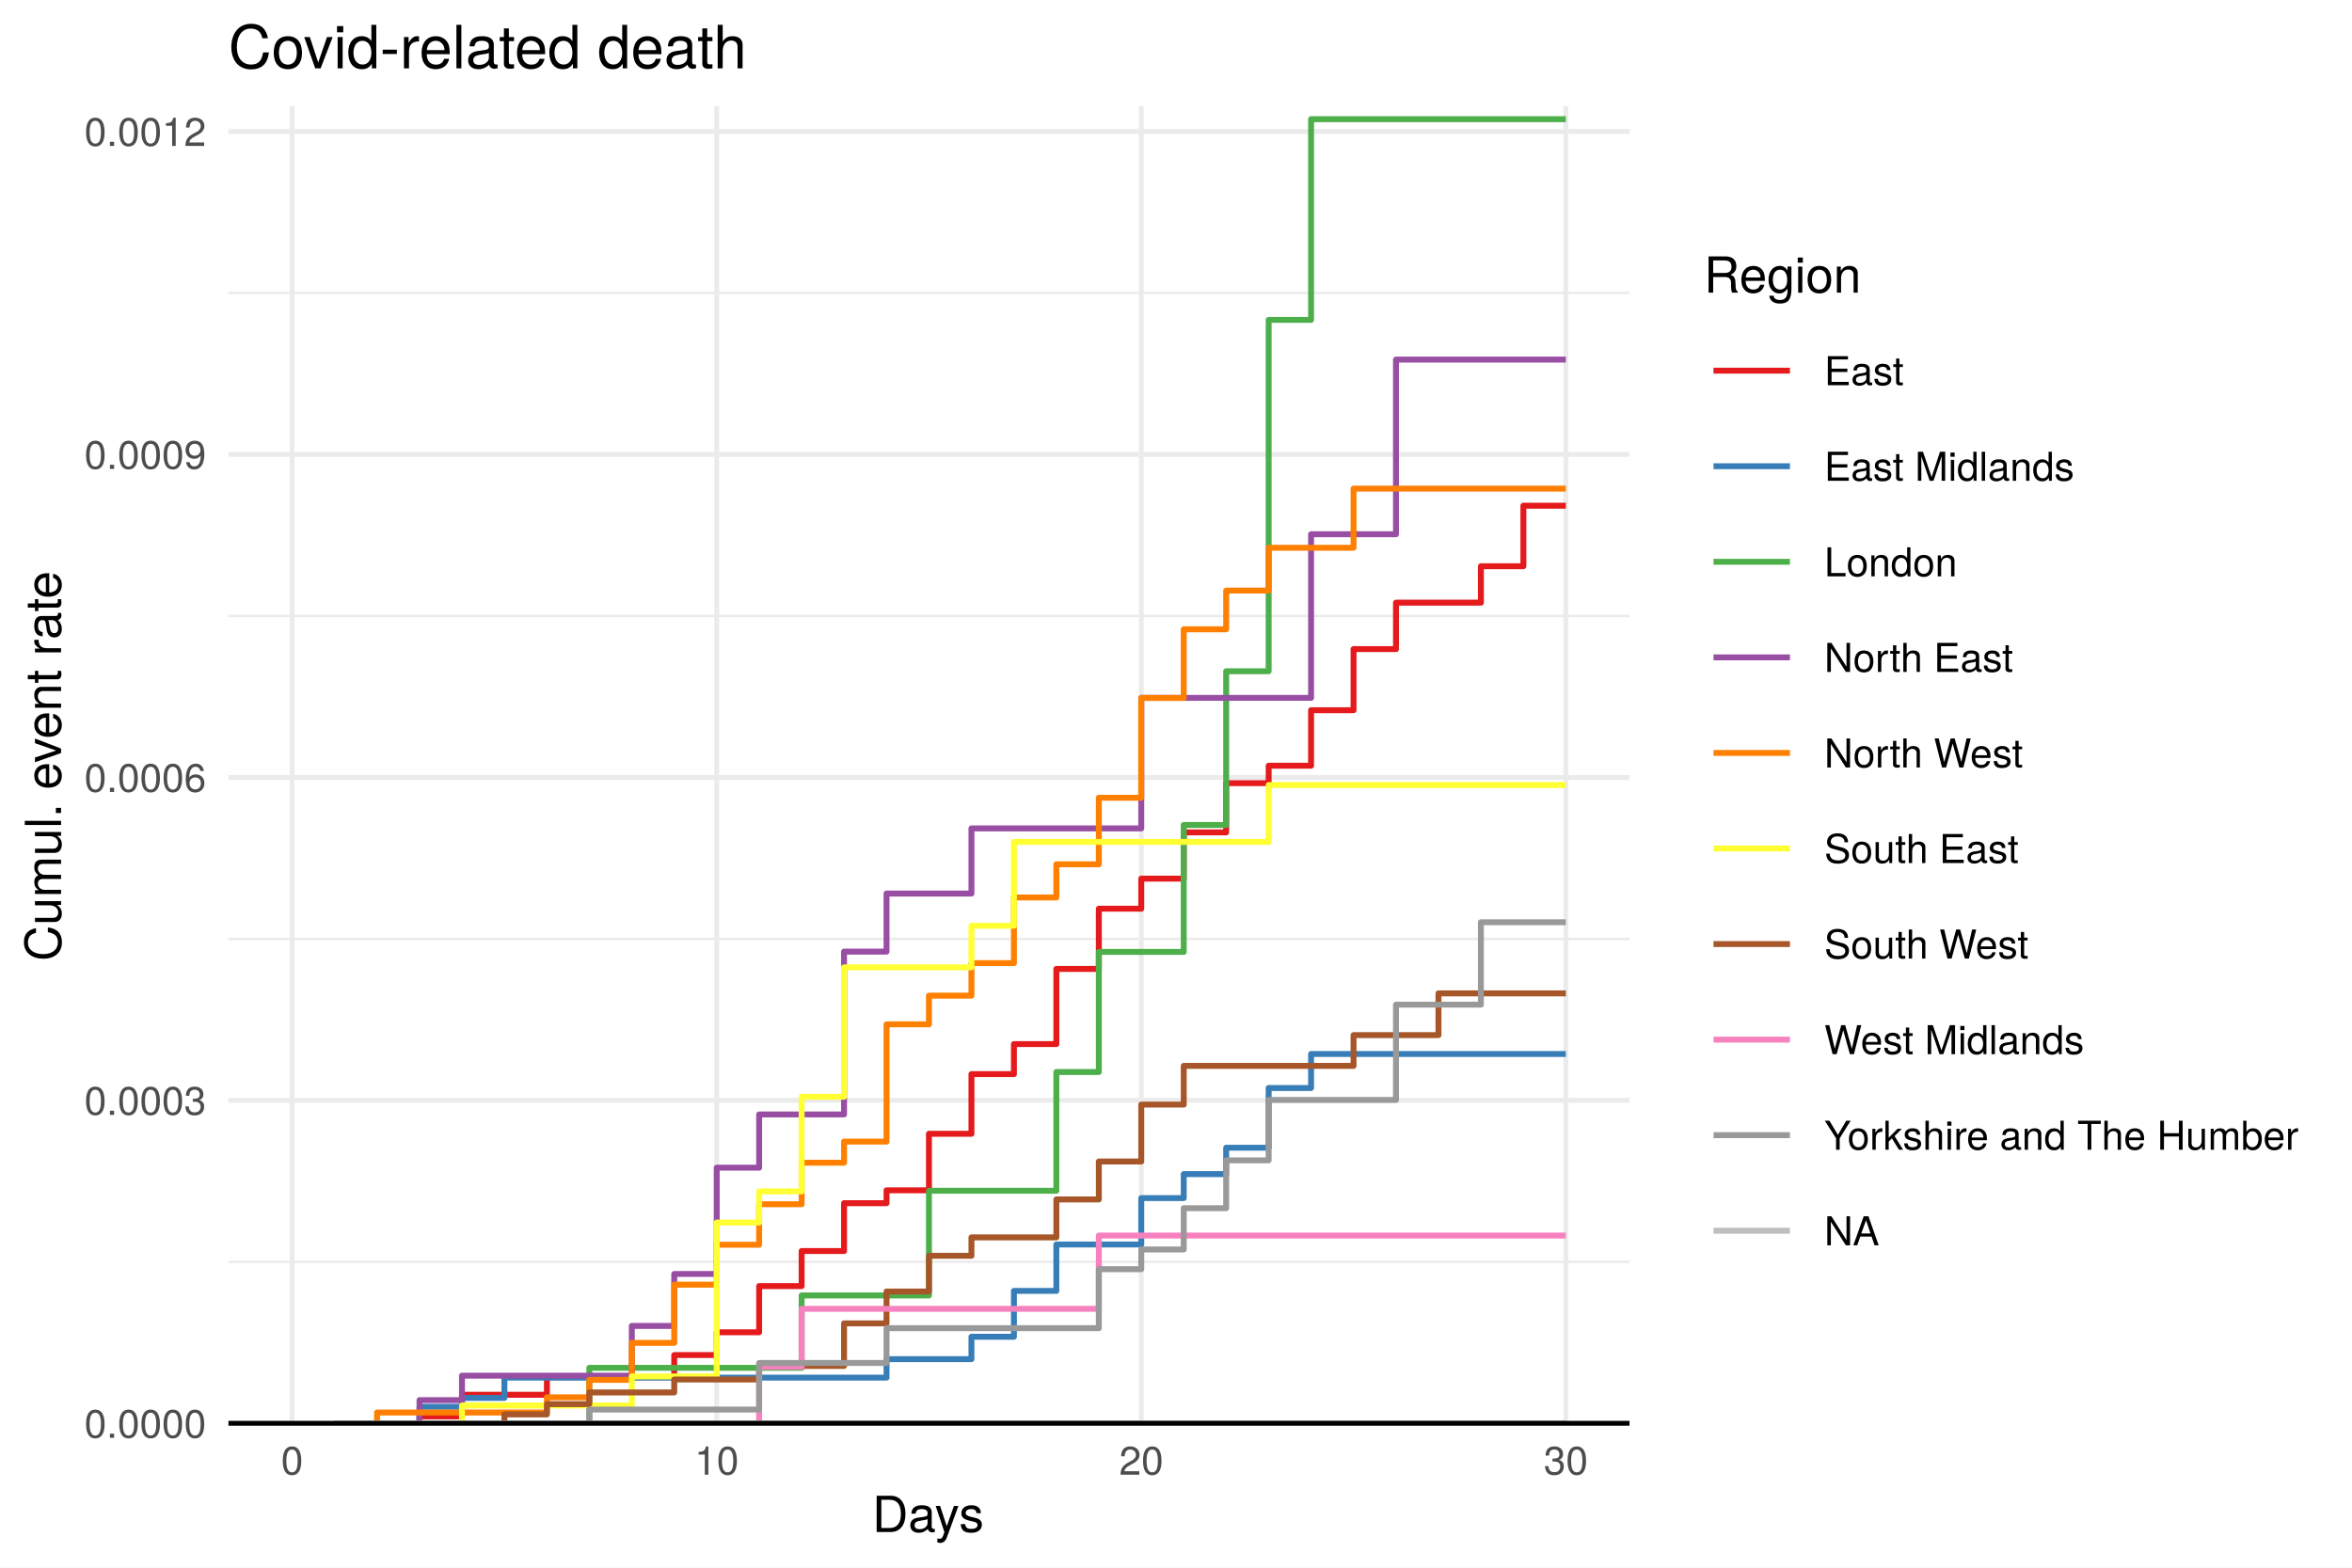
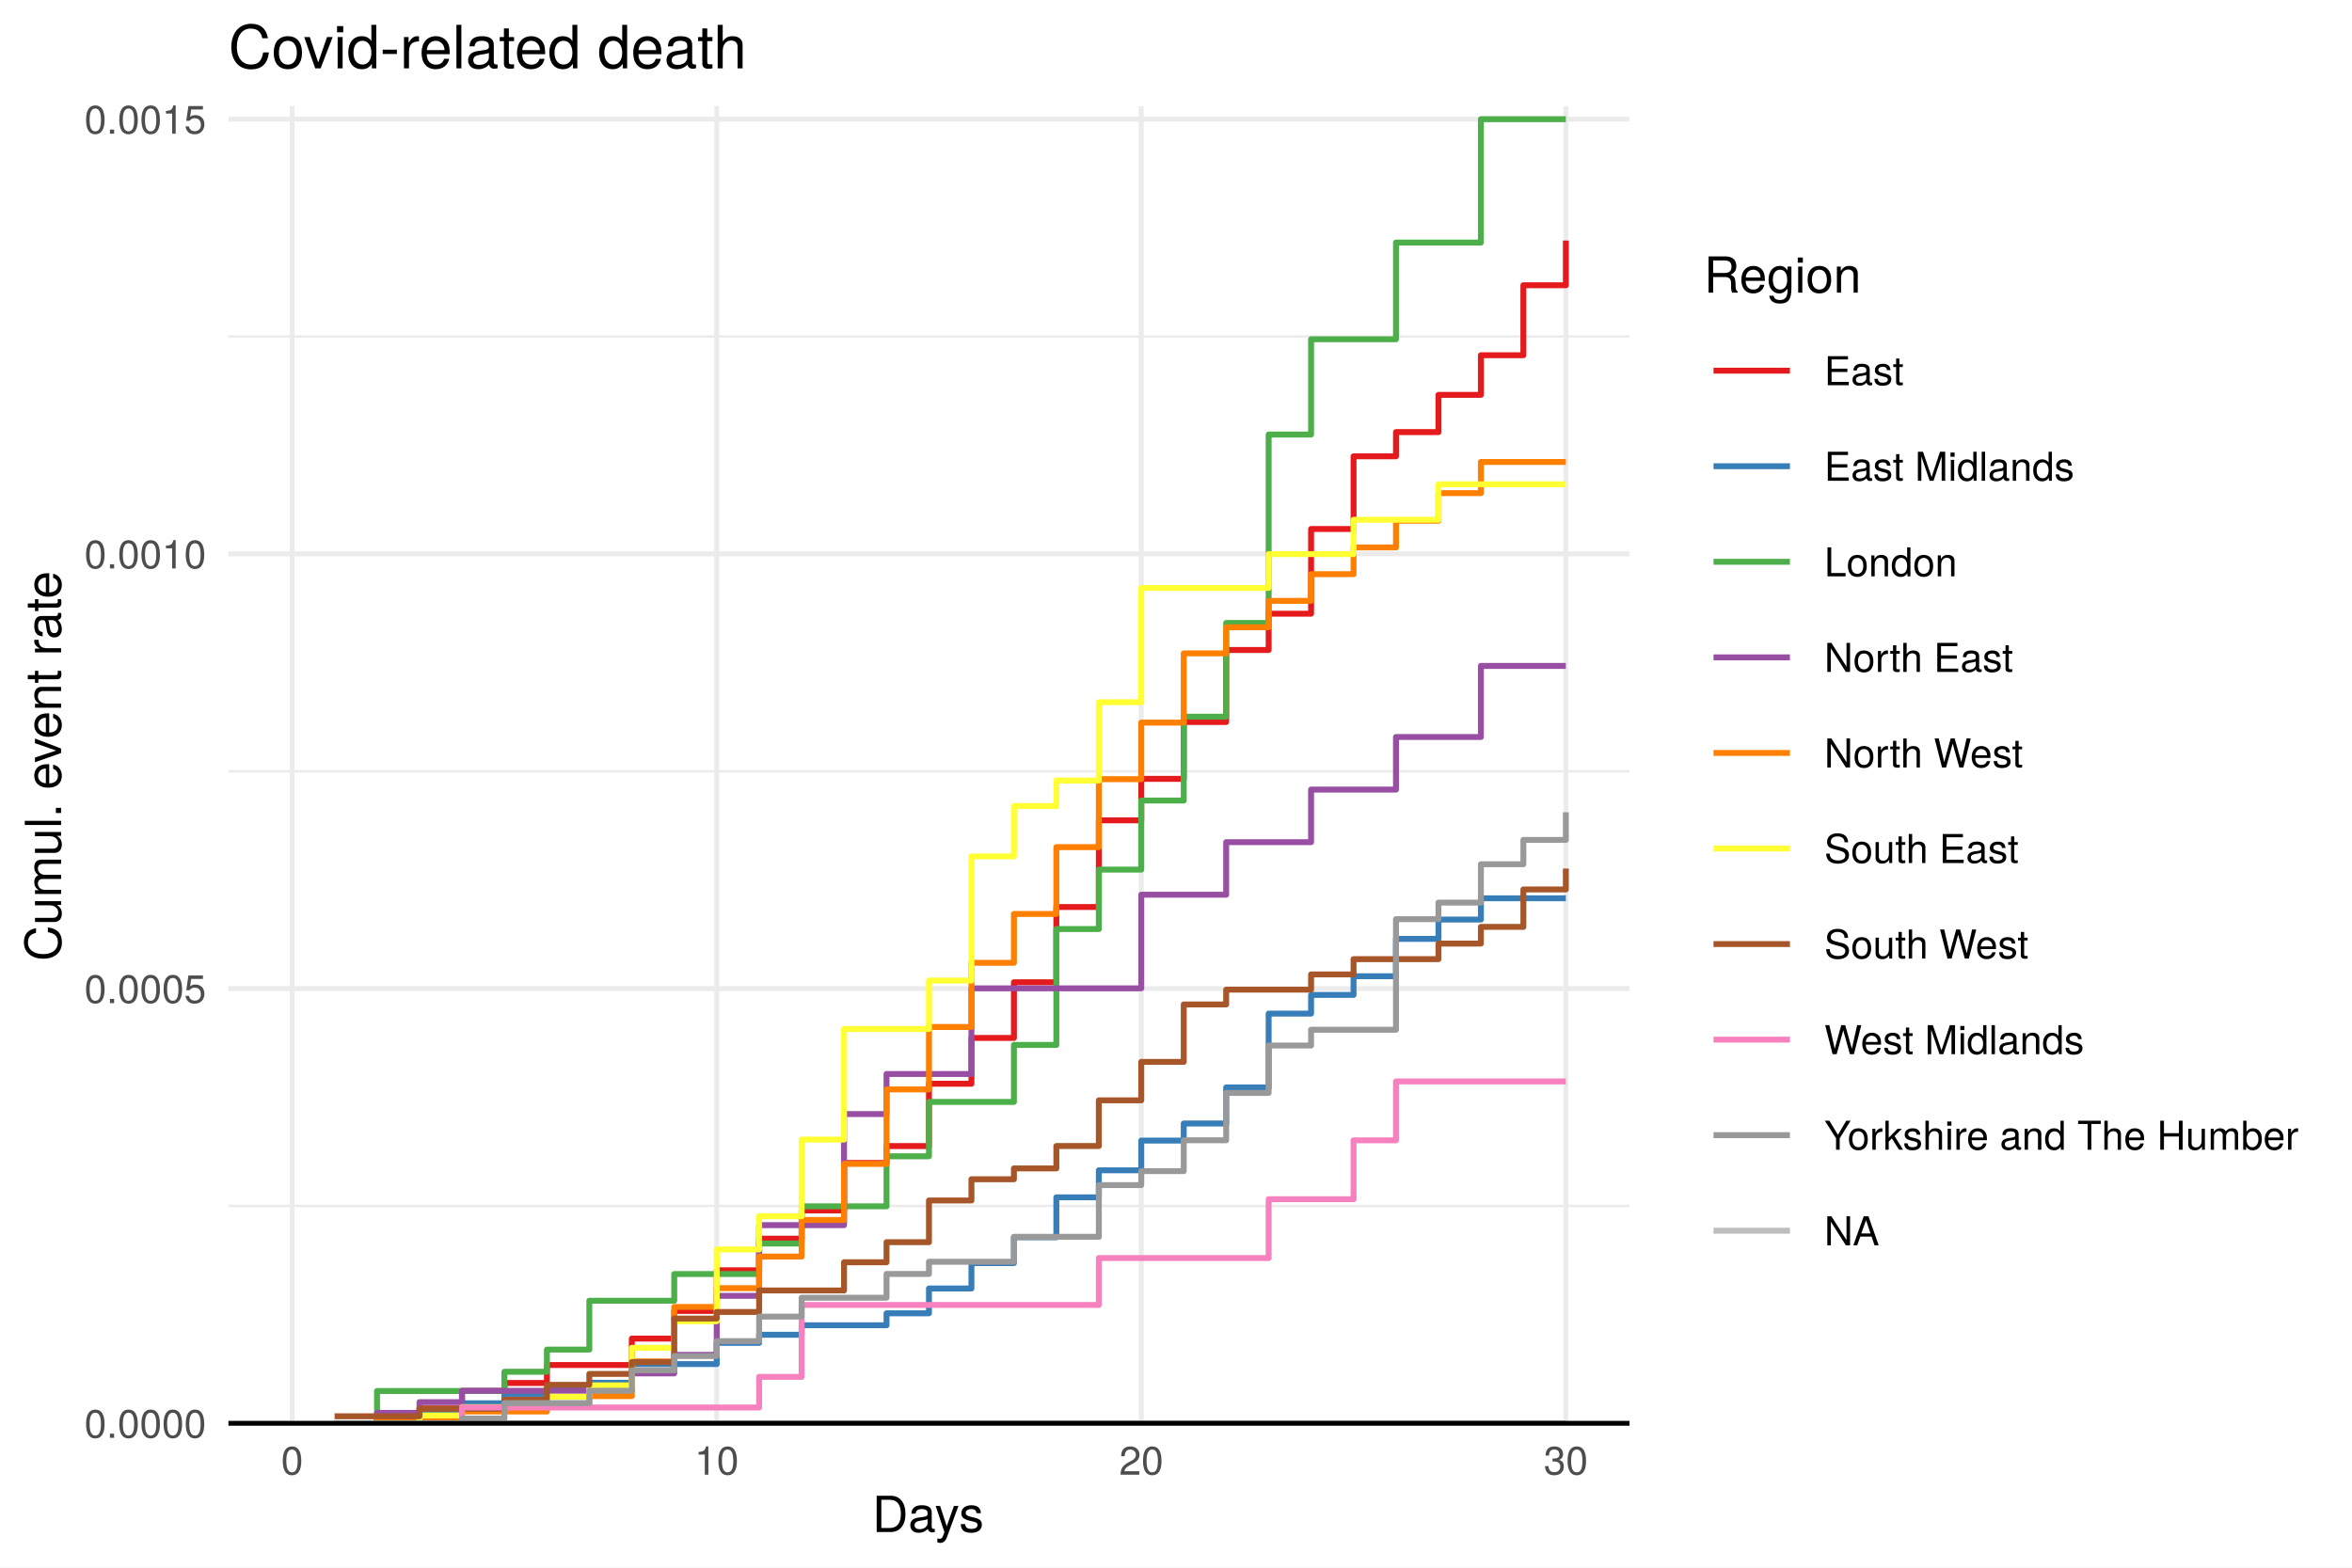
<svg xmlns="http://www.w3.org/2000/svg" viewBox="0 0 425.20 283.46">
  <defs>
    <style type="text/css">
    line, polyline, polygon, path, rect, circle {
      fill: none;
      stroke: #000000;
      stroke-linecap: round;
      stroke-linejoin: round;
      stroke-miterlimit: 10.00;
    }
  </style>
  </defs>
  <rect width="100%" height="100%" style="stroke: none; fill: #FFFFFF;" />
  <defs>
    <clipPath id="cpNDEuMzB8Mjk0LjU5fDI1Ny4zNnwxOS4xOQ==">
      <rect x="41.30" y="19.19" width="253.29" height="238.17" />
    </clipPath>
  </defs>
-   <polyline points="41.30,228.16 294.59,228.16 " style="stroke-width: 0.44; stroke: #EBEBEB; stroke-linecap: butt;" clip-path="url(#cpNDEuMzB8Mjk0LjU5fDI1Ny4zNnwxOS4xOQ==)" />
-   <polyline points="41.30,169.77 294.59,169.77 " style="stroke-width: 0.44; stroke: #EBEBEB; stroke-linecap: butt;" clip-path="url(#cpNDEuMzB8Mjk0LjU5fDI1Ny4zNnwxOS4xOQ==)" />
-   <polyline points="41.30,111.37 294.59,111.37 " style="stroke-width: 0.44; stroke: #EBEBEB; stroke-linecap: butt;" clip-path="url(#cpNDEuMzB8Mjk0LjU5fDI1Ny4zNnwxOS4xOQ==)" />
-   <polyline points="41.30,52.97 294.59,52.97 " style="stroke-width: 0.44; stroke: #EBEBEB; stroke-linecap: butt;" clip-path="url(#cpNDEuMzB8Mjk0LjU5fDI1Ny4zNnwxOS4xOQ==)" />
+   <polyline points="41.30,218.06 294.59,218.06 " style="stroke-width: 0.44; stroke: #EBEBEB; stroke-linecap: butt;" clip-path="url(#cpNDEuMzB8Mjk0LjU5fDI1Ny4zNnwxOS4xOQ==)" />
+   <polyline points="41.30,139.46 294.59,139.46 " style="stroke-width: 0.44; stroke: #EBEBEB; stroke-linecap: butt;" clip-path="url(#cpNDEuMzB8Mjk0LjU5fDI1Ny4zNnwxOS4xOQ==)" />
+   <polyline points="41.30,60.85 294.59,60.85 " style="stroke-width: 0.44; stroke: #EBEBEB; stroke-linecap: butt;" clip-path="url(#cpNDEuMzB8Mjk0LjU5fDI1Ny4zNnwxOS4xOQ==)" />
  <polyline points="41.30,257.36 294.59,257.36 " style="stroke-width: 0.87; stroke: #EBEBEB; stroke-linecap: butt;" clip-path="url(#cpNDEuMzB8Mjk0LjU5fDI1Ny4zNnwxOS4xOQ==)" />
-   <polyline points="41.30,198.96 294.59,198.96 " style="stroke-width: 0.87; stroke: #EBEBEB; stroke-linecap: butt;" clip-path="url(#cpNDEuMzB8Mjk0LjU5fDI1Ny4zNnwxOS4xOQ==)" />
-   <polyline points="41.30,140.57 294.59,140.57 " style="stroke-width: 0.87; stroke: #EBEBEB; stroke-linecap: butt;" clip-path="url(#cpNDEuMzB8Mjk0LjU5fDI1Ny4zNnwxOS4xOQ==)" />
-   <polyline points="41.30,82.17 294.59,82.17 " style="stroke-width: 0.87; stroke: #EBEBEB; stroke-linecap: butt;" clip-path="url(#cpNDEuMzB8Mjk0LjU5fDI1Ny4zNnwxOS4xOQ==)" />
-   <polyline points="41.30,23.77 294.59,23.77 " style="stroke-width: 0.87; stroke: #EBEBEB; stroke-linecap: butt;" clip-path="url(#cpNDEuMzB8Mjk0LjU5fDI1Ny4zNnwxOS4xOQ==)" />
+   <polyline points="41.30,178.76 294.59,178.76 " style="stroke-width: 0.87; stroke: #EBEBEB; stroke-linecap: butt;" clip-path="url(#cpNDEuMzB8Mjk0LjU5fDI1Ny4zNnwxOS4xOQ==)" />
+   <polyline points="41.30,100.15 294.59,100.15 " style="stroke-width: 0.87; stroke: #EBEBEB; stroke-linecap: butt;" clip-path="url(#cpNDEuMzB8Mjk0LjU5fDI1Ny4zNnwxOS4xOQ==)" />
+   <polyline points="41.30,21.55 294.59,21.55 " style="stroke-width: 0.87; stroke: #EBEBEB; stroke-linecap: butt;" clip-path="url(#cpNDEuMzB8Mjk0LjU5fDI1Ny4zNnwxOS4xOQ==)" />
  <polyline points="52.81,257.36 52.81,19.19 " style="stroke-width: 0.87; stroke: #EBEBEB; stroke-linecap: butt;" clip-path="url(#cpNDEuMzB8Mjk0LjU5fDI1Ny4zNnwxOS4xOQ==)" />
  <polyline points="129.57,257.36 129.57,19.19 " style="stroke-width: 0.87; stroke: #EBEBEB; stroke-linecap: butt;" clip-path="url(#cpNDEuMzB8Mjk0LjU5fDI1Ny4zNnwxOS4xOQ==)" />
  <polyline points="206.32,257.36 206.32,19.19 " style="stroke-width: 0.87; stroke: #EBEBEB; stroke-linecap: butt;" clip-path="url(#cpNDEuMzB8Mjk0LjU5fDI1Ny4zNnwxOS4xOQ==)" />
  <polyline points="283.08,257.36 283.08,19.19 " style="stroke-width: 0.87; stroke: #EBEBEB; stroke-linecap: butt;" clip-path="url(#cpNDEuMzB8Mjk0LjU5fDI1Ny4zNnwxOS4xOQ==)" />
-   <polyline points="60.49,257.36 68.16,257.36 68.16,257.36 75.84,257.36 75.84,256.12 83.52,256.12 83.52,252.20 91.19,252.20 91.19,252.20 98.87,252.20 98.87,249.02 106.54,249.02 106.54,249.02 114.22,249.02 114.22,249.02 121.89,249.02 121.89,245.02 129.57,245.02 129.57,240.90 137.24,240.90 137.24,232.55 144.92,232.55 144.92,226.21 152.59,226.21 152.59,217.56 160.27,217.56 160.27,215.23 167.94,215.23 167.94,205.01 175.62,205.01 175.62,194.22 183.30,194.22 183.30,188.79 190.97,188.79 190.97,175.20 198.65,175.20 198.65,164.31 206.32,164.31 206.32,158.87 214.00,158.87 214.00,150.51 221.67,150.51 221.67,141.61 229.35,141.61 229.35,138.46 237.02,138.46 237.02,128.42 244.70,128.42 244.70,117.37 252.37,117.37 252.37,108.97 260.05,108.97 260.05,108.97 267.72,108.97 267.72,102.39 275.40,102.39 275.40,91.44 283.08,91.44 283.08,91.44 " style="stroke-width: 1.07; stroke: #E41A1C; stroke-linecap: butt;" clip-path="url(#cpNDEuMzB8Mjk0LjU5fDI1Ny4zNnwxOS4xOQ==)" />
-   <polyline points="60.49,257.36 68.16,257.36 68.16,257.36 75.84,257.36 75.84,254.37 83.52,254.37 83.52,252.77 91.19,252.77 91.19,249.10 98.87,249.10 98.87,249.10 106.54,249.10 106.54,249.10 114.22,249.10 114.22,249.10 121.89,249.10 121.89,249.10 129.57,249.10 129.57,249.10 137.24,249.10 137.24,249.10 144.92,249.10 144.92,249.10 152.59,249.10 152.59,249.10 160.27,249.10 160.27,245.76 167.94,245.76 167.94,245.76 175.62,245.76 175.62,241.71 183.30,241.71 183.30,233.42 190.97,233.42 190.97,225.03 198.65,225.03 198.65,225.03 206.32,225.03 206.32,216.64 214.00,216.64 214.00,212.30 221.67,212.30 221.67,207.53 229.35,207.53 229.35,196.73 237.02,196.73 237.02,190.58 244.70,190.58 244.70,190.58 252.37,190.58 252.37,190.58 260.05,190.58 260.05,190.58 267.72,190.58 267.72,190.58 275.40,190.58 275.40,190.58 283.08,190.58 283.08,190.58 " style="stroke-width: 1.07; stroke: #377EB8; stroke-linecap: butt;" clip-path="url(#cpNDEuMzB8Mjk0LjU5fDI1Ny4zNnwxOS4xOQ==)" />
-   <polyline points="60.49,257.36 68.16,257.36 68.16,257.36 75.84,257.36 75.84,257.36 83.52,257.36 83.52,257.36 91.19,257.36 91.19,257.36 98.87,257.36 98.87,257.36 106.54,257.36 106.54,247.33 114.22,247.33 114.22,247.33 121.89,247.33 121.89,247.33 129.57,247.33 129.57,247.33 137.24,247.33 137.24,247.33 144.92,247.33 144.92,234.24 152.59,234.24 152.59,234.24 160.27,234.24 160.27,234.24 167.94,234.24 167.94,215.31 175.62,215.31 175.62,215.31 183.30,215.31 183.30,215.31 190.97,215.31 190.97,193.84 198.65,193.84 198.65,172.12 206.32,172.12 206.32,172.12 214.00,172.12 214.00,149.17 221.67,149.17 221.67,121.37 229.35,121.37 229.35,57.84 237.02,57.84 237.02,21.55 244.70,21.55 244.70,21.55 252.37,21.55 252.37,21.55 260.05,21.55 260.05,21.55 267.72,21.55 267.72,21.55 275.40,21.55 275.40,21.55 283.08,21.55 283.08,21.55 " style="stroke-width: 1.07; stroke: #4DAF4A; stroke-linecap: butt;" clip-path="url(#cpNDEuMzB8Mjk0LjU5fDI1Ny4zNnwxOS4xOQ==)" />
-   <polyline points="60.49,257.36 68.16,257.36 68.16,257.36 75.84,257.36 75.84,253.17 83.52,253.17 83.52,248.75 91.19,248.75 91.19,248.75 98.87,248.75 98.87,248.75 106.54,248.75 106.54,248.75 114.22,248.75 114.22,239.75 121.89,239.75 121.89,230.36 129.57,230.36 129.57,211.14 137.24,211.14 137.24,201.51 144.92,201.51 144.92,201.51 152.59,201.51 152.59,172.07 160.27,172.07 160.27,161.57 167.94,161.57 167.94,161.57 175.62,161.57 175.62,149.79 183.30,149.79 183.30,149.79 190.97,149.79 190.97,149.79 198.65,149.79 198.65,149.79 206.32,149.79 206.32,126.19 214.00,126.19 214.00,126.19 221.67,126.19 221.67,126.19 229.35,126.19 229.35,126.19 237.02,126.19 237.02,96.60 244.70,96.60 244.70,96.60 252.37,96.60 252.37,65.02 260.05,65.02 260.05,65.02 267.72,65.02 267.72,65.02 275.40,65.02 275.40,65.02 283.08,65.02 283.08,65.02 " style="stroke-width: 1.07; stroke: #984EA3; stroke-linecap: butt;" clip-path="url(#cpNDEuMzB8Mjk0LjU5fDI1Ny4zNnwxOS4xOQ==)" />
-   <polyline points="60.49,257.36 68.16,257.36 68.16,255.41 75.84,255.41 75.84,255.41 83.52,255.41 83.52,255.41 91.19,255.41 91.19,255.41 98.87,255.41 98.87,252.66 106.54,252.66 106.54,249.51 114.22,249.51 114.22,242.82 121.89,242.82 121.89,232.29 129.57,232.29 129.57,225.07 137.24,225.07 137.24,217.75 144.92,217.75 144.92,210.24 152.59,210.24 152.59,206.42 160.27,206.42 160.27,185.22 167.94,185.22 167.94,180.03 175.62,180.03 175.62,174.15 183.30,174.15 183.30,162.28 190.97,162.28 190.97,156.28 198.65,156.28 198.65,144.25 206.32,144.25 206.32,126.20 214.00,126.20 214.00,113.79 221.67,113.79 221.67,106.79 229.35,106.79 229.35,99.04 237.02,99.04 237.02,99.04 244.70,99.04 244.70,88.35 252.37,88.35 252.37,88.35 260.05,88.35 260.05,88.35 267.72,88.35 267.72,88.35 275.40,88.35 275.40,88.35 283.08,88.35 283.08,88.35 " style="stroke-width: 1.07; stroke: #FF7F00; stroke-linecap: butt;" clip-path="url(#cpNDEuMzB8Mjk0LjU5fDI1Ny4zNnwxOS4xOQ==)" />
-   <polyline points="60.49,257.36 68.16,257.36 68.16,257.36 75.84,257.36 75.84,257.36 83.52,257.36 83.52,254.14 91.19,254.14 91.19,254.14 98.87,254.14 98.87,254.14 106.54,254.14 106.54,254.14 114.22,254.14 114.22,248.89 121.89,248.89 121.89,248.89 129.57,248.89 129.57,221.06 137.24,221.06 137.24,215.42 144.92,215.42 144.92,198.31 152.59,198.31 152.59,174.91 160.27,174.91 160.27,174.91 167.94,174.91 167.94,174.91 175.62,174.91 175.62,167.40 183.30,167.40 183.30,152.23 190.97,152.23 190.97,152.23 198.65,152.23 198.65,152.23 206.32,152.23 206.32,152.23 214.00,152.23 214.00,152.23 221.67,152.23 221.67,152.23 229.35,152.23 229.35,141.95 237.02,141.95 237.02,141.95 244.70,141.95 244.70,141.95 252.37,141.95 252.37,141.95 260.05,141.95 260.05,141.95 267.72,141.95 267.72,141.95 275.40,141.95 275.40,141.95 283.08,141.95 283.08,141.95 " style="stroke-width: 1.07; stroke: #FFFF33; stroke-linecap: butt;" clip-path="url(#cpNDEuMzB8Mjk0LjU5fDI1Ny4zNnwxOS4xOQ==)" />
-   <polyline points="60.49,257.36 68.16,257.36 68.16,257.36 75.84,257.36 75.84,257.36 83.52,257.36 83.52,257.36 91.19,257.36 91.19,255.75 98.87,255.75 98.87,253.89 106.54,253.89 106.54,251.78 114.22,251.78 114.22,251.78 121.89,251.78 121.89,249.44 129.57,249.44 129.57,249.44 137.24,249.44 137.24,246.99 144.92,246.99 144.92,246.99 152.59,246.99 152.59,239.29 160.27,239.29 160.27,233.53 167.94,233.53 167.94,227.07 175.62,227.07 175.62,223.74 183.30,223.74 183.30,223.74 190.97,223.74 190.97,216.88 198.65,216.88 198.65,210.02 206.32,210.02 206.32,199.73 214.00,199.73 214.00,192.73 221.67,192.73 221.67,192.73 229.35,192.73 229.35,192.73 237.02,192.73 237.02,192.73 244.70,192.73 244.70,187.17 252.37,187.17 252.37,187.17 260.05,187.17 260.05,179.62 267.72,179.62 267.72,179.62 275.40,179.62 275.40,179.62 283.08,179.62 283.08,179.62 " style="stroke-width: 1.07; stroke: #A65628; stroke-linecap: butt;" clip-path="url(#cpNDEuMzB8Mjk0LjU5fDI1Ny4zNnwxOS4xOQ==)" />
-   <polyline points="60.49,257.36 68.16,257.36 68.16,257.36 75.84,257.36 75.84,257.36 83.52,257.36 83.52,257.36 91.19,257.36 91.19,257.36 98.87,257.36 98.87,257.36 106.54,257.36 106.54,257.36 114.22,257.36 114.22,257.36 121.89,257.36 121.89,257.36 129.57,257.36 129.57,257.36 137.24,257.36 137.24,247.15 144.92,247.15 144.92,236.66 152.59,236.66 152.59,236.66 160.27,236.66 160.27,236.66 167.94,236.66 167.94,236.66 175.62,236.66 175.62,236.66 183.30,236.66 183.30,236.66 190.97,236.66 190.97,236.66 198.65,236.66 198.65,223.41 206.32,223.41 206.32,223.41 214.00,223.41 214.00,223.41 221.67,223.41 221.67,223.41 229.35,223.41 229.35,223.41 237.02,223.41 237.02,223.41 244.70,223.41 244.70,223.41 252.37,223.41 252.37,223.41 260.05,223.41 260.05,223.41 267.72,223.41 267.72,223.41 275.40,223.41 275.40,223.41 283.08,223.41 283.08,223.41 " style="stroke-width: 1.07; stroke: #F781BF; stroke-linecap: butt;" clip-path="url(#cpNDEuMzB8Mjk0LjU5fDI1Ny4zNnwxOS4xOQ==)" />
-   <polyline points="60.49,257.36 68.16,257.36 68.16,257.36 75.84,257.36 75.84,257.36 83.52,257.36 83.52,257.36 91.19,257.36 91.19,257.36 98.87,257.36 98.87,257.36 106.54,257.36 106.54,254.87 114.22,254.87 114.22,254.87 121.89,254.87 121.89,254.87 129.57,254.87 129.57,254.87 137.24,254.87 137.24,246.45 144.92,246.45 144.92,246.45 152.59,246.45 152.59,246.45 160.27,246.45 160.27,240.16 167.94,240.16 167.94,240.16 175.62,240.16 175.62,240.16 183.30,240.16 183.30,240.16 190.97,240.16 190.97,240.16 198.65,240.16 198.65,229.49 206.32,229.49 206.32,225.93 214.00,225.93 214.00,218.46 221.67,218.46 221.67,209.81 229.35,209.81 229.35,198.89 237.02,198.89 237.02,198.89 244.70,198.89 244.70,198.89 252.37,198.89 252.37,181.66 260.05,181.66 260.05,181.66 267.72,181.66 267.72,166.76 275.40,166.76 275.40,166.76 283.08,166.76 283.08,166.76 " style="stroke-width: 1.07; stroke: #999999; stroke-linecap: butt;" clip-path="url(#cpNDEuMzB8Mjk0LjU5fDI1Ny4zNnwxOS4xOQ==)" />
+   <polyline points="60.49,257.36 68.16,257.36 68.16,256.86 75.84,256.86 75.84,254.68 83.52,254.68 83.52,251.52 91.19,251.52 91.19,250.07 98.87,250.07 98.87,246.82 106.54,246.82 106.54,246.82 114.22,246.82 114.22,242.04 121.89,242.04 121.89,237.04 129.57,237.04 129.57,229.69 137.24,229.69 137.24,223.97 144.92,223.97 144.92,218.87 152.59,218.87 152.59,210.29 160.27,210.29 160.27,207.23 167.94,207.23 167.94,195.96 175.62,195.96 175.62,187.68 183.30,187.68 183.30,177.61 190.97,177.61 190.97,164.00 198.65,164.00 198.65,148.33 206.32,148.33 206.32,140.83 214.00,140.83 214.00,130.55 221.67,130.55 221.67,117.53 229.35,117.53 229.35,110.97 237.02,110.97 237.02,95.65 244.70,95.65 244.70,82.51 252.37,82.51 252.37,78.13 260.05,78.13 260.05,71.40 267.72,71.40 267.72,64.23 275.40,64.23 275.40,51.58 283.08,51.58 283.08,43.50 " style="stroke-width: 1.07; stroke: #E41A1C; stroke-linecap: butt;" clip-path="url(#cpNDEuMzB8Mjk0LjU5fDI1Ny4zNnwxOS4xOQ==)" />
+   <polyline points="60.49,257.36 68.16,257.36 68.16,256.70 75.84,256.70 75.84,255.28 83.52,255.28 83.52,253.74 91.19,253.74 91.19,252.02 98.87,252.02 98.87,251.08 106.54,251.08 106.54,250.03 114.22,250.03 114.22,246.65 121.89,246.65 121.89,246.65 129.57,246.65 129.57,242.82 137.24,242.82 137.24,241.35 144.92,241.35 144.92,239.63 152.59,239.63 152.59,239.63 160.27,239.63 160.27,237.47 167.94,237.47 167.94,232.98 175.62,232.98 175.62,228.39 183.30,228.39 183.30,223.72 190.97,223.72 190.97,216.50 198.65,216.50 198.65,211.61 206.32,211.61 206.32,206.24 214.00,206.24 214.00,203.15 221.67,203.15 221.67,196.63 229.35,196.63 229.35,183.28 237.02,183.28 237.02,179.90 244.70,179.90 244.70,176.52 252.37,176.52 252.37,169.77 260.05,169.77 260.05,166.27 267.72,166.27 267.72,162.43 275.40,162.43 275.40,162.43 283.08,162.43 283.08,162.43 " style="stroke-width: 1.07; stroke: #377EB8; stroke-linecap: butt;" clip-path="url(#cpNDEuMzB8Mjk0LjU5fDI1Ny4zNnwxOS4xOQ==)" />
+   <polyline points="60.49,257.36 68.16,257.36 68.16,251.52 75.84,251.52 75.84,251.52 83.52,251.52 83.52,251.52 91.19,251.52 91.19,248.04 98.87,248.04 98.87,244.03 106.54,244.03 106.54,235.20 114.22,235.20 114.22,235.20 121.89,235.20 121.89,230.37 129.57,230.37 129.57,230.37 137.24,230.37 137.24,224.85 144.92,224.85 144.92,218.12 152.59,218.12 152.59,218.12 160.27,218.12 160.27,209.08 167.94,209.08 167.94,199.25 175.62,199.25 175.62,199.25 183.30,199.25 183.30,188.94 190.97,188.94 190.97,167.99 198.65,167.99 198.65,157.24 206.32,157.24 206.32,144.75 214.00,144.75 214.00,129.59 221.67,129.59 221.67,112.64 229.35,112.64 229.35,78.57 237.02,78.57 237.02,61.34 244.70,61.34 244.70,61.34 252.37,61.34 252.37,43.86 260.05,43.86 260.05,43.86 267.72,43.86 267.72,21.55 275.40,21.55 275.40,21.55 283.08,21.55 283.08,21.55 " style="stroke-width: 1.07; stroke: #4DAF4A; stroke-linecap: butt;" clip-path="url(#cpNDEuMzB8Mjk0LjU5fDI1Ny4zNnwxOS4xOQ==)" />
+   <polyline points="60.49,257.36 68.16,257.36 68.16,255.47 75.84,255.47 75.84,253.53 83.52,253.53 83.52,251.48 91.19,251.48 91.19,251.48 98.87,251.48 98.87,251.48 106.54,251.48 106.54,251.48 114.22,251.48 114.22,248.34 121.89,248.34 121.89,244.97 129.57,244.97 129.57,234.31 137.24,234.31 137.24,221.53 144.92,221.53 144.92,221.53 152.59,221.53 152.59,201.44 160.27,201.44 160.27,194.20 167.94,194.20 167.94,194.20 175.62,194.20 175.62,178.71 183.30,178.71 183.30,178.71 190.97,178.71 190.97,178.71 198.65,178.71 198.65,178.71 206.32,178.71 206.32,161.78 214.00,161.78 214.00,161.78 221.67,161.78 221.67,152.28 229.35,152.28 229.35,152.28 237.02,152.28 237.02,142.77 244.70,142.77 244.70,142.77 252.37,142.77 252.37,133.26 260.05,133.26 260.05,133.26 267.72,133.26 267.72,120.41 275.40,120.41 275.40,120.41 283.08,120.41 283.08,120.41 " style="stroke-width: 1.07; stroke: #984EA3; stroke-linecap: butt;" clip-path="url(#cpNDEuMzB8Mjk0LjU5fDI1Ny4zNnwxOS4xOQ==)" />
+   <polyline points="60.49,257.36 68.16,257.36 68.16,256.35 75.84,256.35 75.84,256.35 83.52,256.35 83.52,255.22 91.19,255.22 91.19,255.22 98.87,255.22 98.87,253.89 106.54,253.89 106.54,252.44 114.22,252.44 114.22,246.17 121.89,246.17 121.89,236.32 129.57,236.32 129.57,232.92 137.24,232.92 137.24,227.21 144.92,227.21 144.92,220.59 152.59,220.59 152.59,210.45 160.27,210.45 160.27,196.99 167.94,196.99 167.94,185.70 175.62,185.70 175.62,174.09 183.30,174.09 183.30,165.26 190.97,165.26 190.97,153.18 198.65,153.18 198.65,140.89 206.32,140.89 206.32,130.66 214.00,130.66 214.00,118.14 221.67,118.14 221.67,113.42 229.35,113.42 229.35,108.65 237.02,108.65 237.02,103.82 244.70,103.82 244.70,98.99 252.37,98.99 252.37,94.16 260.05,94.16 260.05,89.17 267.72,89.17 267.72,83.53 275.40,83.53 275.40,83.53 283.08,83.53 283.08,83.53 " style="stroke-width: 1.07; stroke: #FF7F00; stroke-linecap: butt;" clip-path="url(#cpNDEuMzB8Mjk0LjU5fDI1Ny4zNnwxOS4xOQ==)" />
+   <polyline points="60.49,257.36 68.16,257.36 68.16,257.36 75.84,257.36 75.84,255.94 83.52,255.94 83.52,254.43 91.19,254.43 91.19,254.43 98.87,254.43 98.87,252.56 106.54,252.56 106.54,250.50 114.22,250.50 114.22,243.71 121.89,243.71 121.89,238.90 129.57,238.90 129.57,225.92 137.24,225.92 137.24,219.92 144.92,219.92 144.92,206.06 152.59,206.06 152.59,186.06 160.27,186.06 160.27,186.06 167.94,186.06 167.94,177.30 175.62,177.30 175.62,154.85 183.30,154.85 183.30,145.74 190.97,145.74 190.97,141.14 198.65,141.14 198.65,126.97 206.32,126.97 206.32,106.31 214.00,106.31 214.00,106.31 221.67,106.31 221.67,106.31 229.35,106.31 229.35,100.19 237.02,100.19 237.02,100.19 244.70,100.19 244.70,93.99 252.37,93.99 252.37,93.99 260.05,93.99 260.05,87.57 267.72,87.57 267.72,87.57 275.40,87.57 275.40,87.57 283.08,87.57 283.08,87.57 " style="stroke-width: 1.07; stroke: #FFFF33; stroke-linecap: butt;" clip-path="url(#cpNDEuMzB8Mjk0LjU5fDI1Ny4zNnwxOS4xOQ==)" />
+   <polyline points="60.49,256.09 68.16,256.09 68.16,256.09 75.84,256.09 75.84,254.73 83.52,254.73 83.52,254.73 91.19,254.73 91.19,253.10 98.87,253.10 98.87,250.40 106.54,250.40 106.54,248.43 114.22,248.43 114.22,246.29 121.89,246.29 121.89,238.42 129.57,238.42 129.57,237.23 137.24,237.23 137.24,233.34 144.92,233.34 144.92,233.34 152.59,233.34 152.59,228.24 160.27,228.24 160.27,224.61 167.94,224.61 167.94,217.07 175.62,217.07 175.62,213.23 183.30,213.23 183.30,211.27 190.97,211.27 190.97,207.22 198.65,207.22 198.65,198.96 206.32,198.96 206.32,192.01 214.00,192.01 214.00,181.62 221.67,181.62 221.67,178.95 229.35,178.95 229.35,178.95 237.02,178.95 237.02,176.19 244.70,176.19 244.70,173.43 252.37,173.43 252.37,173.43 260.05,173.43 260.05,170.62 267.72,170.62 267.72,167.60 275.40,167.60 275.40,160.83 283.08,160.83 283.08,157.05 " style="stroke-width: 1.07; stroke: #A65628; stroke-linecap: butt;" clip-path="url(#cpNDEuMzB8Mjk0LjU5fDI1Ny4zNnwxOS4xOQ==)" />
+   <polyline points="60.49,257.36 68.16,257.36 68.16,257.36 75.84,257.36 75.84,257.36 83.52,257.36 83.52,254.50 91.19,254.50 91.19,254.50 98.87,254.50 98.87,254.50 106.54,254.50 106.54,254.50 114.22,254.50 114.22,254.50 121.89,254.50 121.89,254.50 129.57,254.50 129.57,254.50 137.24,254.50 137.24,248.96 144.92,248.96 144.92,235.96 152.59,235.96 152.59,235.96 160.27,235.96 160.27,235.96 167.94,235.96 167.94,235.96 175.62,235.96 175.62,235.96 183.30,235.96 183.30,235.96 190.97,235.96 190.97,235.96 198.65,235.96 198.65,227.48 206.32,227.48 206.32,227.48 214.00,227.48 214.00,227.48 221.67,227.48 221.67,227.48 229.35,227.48 229.35,216.84 237.02,216.84 237.02,216.84 244.70,216.84 244.70,206.19 252.37,206.19 252.37,195.54 260.05,195.54 260.05,195.54 267.72,195.54 267.72,195.54 275.40,195.54 275.40,195.54 283.08,195.54 283.08,195.54 " style="stroke-width: 1.07; stroke: #F781BF; stroke-linecap: butt;" clip-path="url(#cpNDEuMzB8Mjk0LjU5fDI1Ny4zNnwxOS4xOQ==)" />
+   <polyline points="60.49,257.36 68.16,257.36 68.16,257.36 75.84,257.36 75.84,257.36 83.52,257.36 83.52,256.51 91.19,256.51 91.19,253.71 98.87,253.71 98.87,253.71 106.54,253.71 106.54,251.47 114.22,251.47 114.22,247.77 121.89,247.77 121.89,245.20 129.57,245.20 129.57,242.50 137.24,242.50 137.24,238.07 144.92,238.07 144.92,234.65 152.59,234.65 152.59,234.65 160.27,234.65 160.27,230.36 167.94,230.36 167.94,228.15 175.62,228.15 175.62,228.15 183.30,228.15 183.30,223.64 190.97,223.64 190.97,223.64 198.65,223.64 198.65,214.29 206.32,214.29 206.32,211.76 214.00,211.76 214.00,206.18 221.67,206.18 221.67,197.62 229.35,197.62 229.35,189.05 237.02,189.05 237.02,186.20 244.70,186.20 244.70,186.20 252.37,186.20 252.37,166.20 260.05,166.20 260.05,163.21 267.72,163.21 267.72,156.27 275.40,156.27 275.40,151.87 283.08,151.87 283.08,146.87 " style="stroke-width: 1.07; stroke: #999999; stroke-linecap: butt;" clip-path="url(#cpNDEuMzB8Mjk0LjU5fDI1Ny4zNnwxOS4xOQ==)" />
  <polyline points="60.49,257.36 68.16,257.36 68.16,257.36 75.84,257.36 75.84,257.36 83.52,257.36 83.52,257.36 91.19,257.36 91.19,257.36 98.87,257.36 98.87,257.36 106.54,257.36 106.54,257.36 114.22,257.36 114.22,257.36 121.89,257.36 121.89,257.36 129.57,257.36 129.57,257.36 137.24,257.36 137.24,257.36 144.92,257.36 144.92,257.36 152.59,257.36 152.59,257.36 160.27,257.36 160.27,257.36 167.94,257.36 167.94,257.36 175.62,257.36 175.62,257.36 183.30,257.36 183.30,257.36 190.97,257.36 190.97,257.36 198.65,257.36 198.65,257.36 206.32,257.36 206.32,257.36 214.00,257.36 214.00,257.36 221.67,257.36 221.67,257.36 229.35,257.36 229.35,257.36 237.02,257.36 237.02,257.36 244.70,257.36 244.70,257.36 252.37,257.36 252.37,257.36 260.05,257.36 260.05,257.36 267.72,257.36 267.72,257.36 275.40,257.36 275.40,257.36 283.08,257.36 283.08,257.36 " style="stroke-width: 1.07; stroke: #BEBEBE; stroke-linecap: butt;" clip-path="url(#cpNDEuMzB8Mjk0LjU5fDI1Ny4zNnwxOS4xOQ==)" />
  <defs>
    <clipPath id="cpMC4wMHw0MjUuMjB8MjgzLjQ2fDAuMDA=">
      <rect x="0.00" y="0.00" width="425.20" height="283.46" />
    </clipPath>
  </defs>
  <g clip-path="url(#cpMC4wMHw0MjUuMjB8MjgzLjQ2fDAuMDA=)">
    <text x="15.25" y="259.99" style="font-size: 7.20px; fill: #4D4D4D; font-family: TeX Gyre Heros;" textLength="22.02px" lengthAdjust="spacingAndGlyphs">0.0000</text>
  </g>
  <g clip-path="url(#cpMC4wMHw0MjUuMjB8MjgzLjQ2fDAuMDA=)">
-     <text x="15.25" y="201.59" style="font-size: 7.20px; fill: #4D4D4D; font-family: TeX Gyre Heros;" textLength="22.02px" lengthAdjust="spacingAndGlyphs">0.0003</text>
+     <text x="15.25" y="181.38" style="font-size: 7.20px; fill: #4D4D4D; font-family: TeX Gyre Heros;" textLength="22.02px" lengthAdjust="spacingAndGlyphs">0.0005</text>
  </g>
  <g clip-path="url(#cpMC4wMHw0MjUuMjB8MjgzLjQ2fDAuMDA=)">
-     <text x="15.25" y="143.19" style="font-size: 7.20px; fill: #4D4D4D; font-family: TeX Gyre Heros;" textLength="22.02px" lengthAdjust="spacingAndGlyphs">0.0006</text>
+     <text x="15.25" y="102.78" style="font-size: 7.20px; fill: #4D4D4D; font-family: TeX Gyre Heros;" textLength="22.02px" lengthAdjust="spacingAndGlyphs">0.0010</text>
  </g>
  <g clip-path="url(#cpMC4wMHw0MjUuMjB8MjgzLjQ2fDAuMDA=)">
-     <text x="15.25" y="84.79" style="font-size: 7.20px; fill: #4D4D4D; font-family: TeX Gyre Heros;" textLength="22.02px" lengthAdjust="spacingAndGlyphs">0.0009</text>
-   </g>
-   <g clip-path="url(#cpMC4wMHw0MjUuMjB8MjgzLjQ2fDAuMDA=)">
-     <text x="15.25" y="26.39" style="font-size: 7.20px; fill: #4D4D4D; font-family: TeX Gyre Heros;" textLength="22.02px" lengthAdjust="spacingAndGlyphs">0.0012</text>
+     <text x="15.25" y="24.17" style="font-size: 7.20px; fill: #4D4D4D; font-family: TeX Gyre Heros;" textLength="22.02px" lengthAdjust="spacingAndGlyphs">0.0015</text>
  </g>
  <polyline points="41.30,257.36 294.59,257.36 " style="stroke-width: 0.87; stroke-linecap: butt;" clip-path="url(#cpMC4wMHw0MjUuMjB8MjgzLjQ2fDAuMDA=)" />
  <g clip-path="url(#cpMC4wMHw0MjUuMjB8MjgzLjQ2fDAuMDA=)">
    <text x="50.81" y="266.65" style="font-size: 7.20px; fill: #4D4D4D; font-family: TeX Gyre Heros;" textLength="4.00px" lengthAdjust="spacingAndGlyphs">0</text>
  </g>
  <g clip-path="url(#cpMC4wMHw0MjUuMjB8MjgzLjQ2fDAuMDA=)">
    <text x="125.56" y="266.65" style="font-size: 7.20px; fill: #4D4D4D; font-family: TeX Gyre Heros;" textLength="8.01px" lengthAdjust="spacingAndGlyphs">10</text>
  </g>
  <g clip-path="url(#cpMC4wMHw0MjUuMjB8MjgzLjQ2fDAuMDA=)">
    <text x="202.32" y="266.65" style="font-size: 7.20px; fill: #4D4D4D; font-family: TeX Gyre Heros;" textLength="8.01px" lengthAdjust="spacingAndGlyphs">20</text>
  </g>
  <g clip-path="url(#cpMC4wMHw0MjUuMjB8MjgzLjQ2fDAuMDA=)">
    <text x="279.07" y="266.65" style="font-size: 7.20px; fill: #4D4D4D; font-family: TeX Gyre Heros;" textLength="8.01px" lengthAdjust="spacingAndGlyphs">30</text>
  </g>
  <g clip-path="url(#cpMC4wMHw0MjUuMjB8MjgzLjQ2fDAuMDA=)">
    <text x="157.69" y="277.02" style="font-size: 9.00px; font-family: TeX Gyre Heros;" textLength="20.50px" lengthAdjust="spacingAndGlyphs">Days</text>
  </g>
  <g clip-path="url(#cpMC4wMHw0MjUuMjB8MjgzLjQ2fDAuMDA=)">
    <text transform="translate(11.04,173.79) rotate(-90)" style="font-size: 9.00px; font-family: TeX Gyre Heros;" textLength="71.03px" lengthAdjust="spacingAndGlyphs">Cumul. event rate</text>
  </g>
  <g clip-path="url(#cpMC4wMHw0MjUuMjB8MjgzLjQ2fDAuMDA=)">
    <text x="308.04" y="52.92" style="font-size: 9.00px; font-family: TeX Gyre Heros;" textLength="28.51px" lengthAdjust="spacingAndGlyphs">Region</text>
  </g>
  <line x1="309.77" y1="67.02" x2="323.59" y2="67.02" style="stroke-width: 1.07; stroke: #E41A1C; stroke-linecap: butt;" clip-path="url(#cpMC4wMHw0MjUuMjB8MjgzLjQ2fDAuMDA=)" />
  <line x1="309.77" y1="84.30" x2="323.59" y2="84.30" style="stroke-width: 1.07; stroke: #377EB8; stroke-linecap: butt;" clip-path="url(#cpMC4wMHw0MjUuMjB8MjgzLjQ2fDAuMDA=)" />
  <line x1="309.77" y1="101.58" x2="323.59" y2="101.58" style="stroke-width: 1.07; stroke: #4DAF4A; stroke-linecap: butt;" clip-path="url(#cpMC4wMHw0MjUuMjB8MjgzLjQ2fDAuMDA=)" />
  <line x1="309.77" y1="118.86" x2="323.59" y2="118.86" style="stroke-width: 1.07; stroke: #984EA3; stroke-linecap: butt;" clip-path="url(#cpMC4wMHw0MjUuMjB8MjgzLjQ2fDAuMDA=)" />
  <line x1="309.77" y1="136.14" x2="323.59" y2="136.14" style="stroke-width: 1.07; stroke: #FF7F00; stroke-linecap: butt;" clip-path="url(#cpMC4wMHw0MjUuMjB8MjgzLjQ2fDAuMDA=)" />
  <line x1="309.77" y1="153.42" x2="323.59" y2="153.42" style="stroke-width: 1.07; stroke: #FFFF33; stroke-linecap: butt;" clip-path="url(#cpMC4wMHw0MjUuMjB8MjgzLjQ2fDAuMDA=)" />
  <line x1="309.77" y1="170.70" x2="323.59" y2="170.70" style="stroke-width: 1.07; stroke: #A65628; stroke-linecap: butt;" clip-path="url(#cpMC4wMHw0MjUuMjB8MjgzLjQ2fDAuMDA=)" />
  <line x1="309.77" y1="187.98" x2="323.59" y2="187.98" style="stroke-width: 1.07; stroke: #F781BF; stroke-linecap: butt;" clip-path="url(#cpMC4wMHw0MjUuMjB8MjgzLjQ2fDAuMDA=)" />
  <line x1="309.77" y1="205.26" x2="323.59" y2="205.26" style="stroke-width: 1.07; stroke: #999999; stroke-linecap: butt;" clip-path="url(#cpMC4wMHw0MjUuMjB8MjgzLjQ2fDAuMDA=)" />
  <line x1="309.77" y1="222.54" x2="323.59" y2="222.54" style="stroke-width: 1.07; stroke: #BEBEBE; stroke-linecap: butt;" clip-path="url(#cpMC4wMHw0MjUuMjB8MjgzLjQ2fDAuMDA=)" />
  <g clip-path="url(#cpMC4wMHw0MjUuMjB8MjgzLjQ2fDAuMDA=)">
    <text x="329.80" y="69.65" style="font-size: 7.20px; font-family: TeX Gyre Heros;" textLength="14.41px" lengthAdjust="spacingAndGlyphs">East</text>
  </g>
  <g clip-path="url(#cpMC4wMHw0MjUuMjB8MjgzLjQ2fDAuMDA=)">
    <text x="329.80" y="86.93" style="font-size: 7.20px; font-family: TeX Gyre Heros;" textLength="45.22px" lengthAdjust="spacingAndGlyphs">East Midlands</text>
  </g>
  <g clip-path="url(#cpMC4wMHw0MjUuMjB8MjgzLjQ2fDAuMDA=)">
    <text x="329.80" y="104.21" style="font-size: 7.20px; font-family: TeX Gyre Heros;" textLength="24.02px" lengthAdjust="spacingAndGlyphs">London</text>
  </g>
  <g clip-path="url(#cpMC4wMHw0MjUuMjB8MjgzLjQ2fDAuMDA=)">
    <text x="329.80" y="121.49" style="font-size: 7.20px; font-family: TeX Gyre Heros;" textLength="34.01px" lengthAdjust="spacingAndGlyphs">North East</text>
  </g>
  <g clip-path="url(#cpMC4wMHw0MjUuMjB8MjgzLjQ2fDAuMDA=)">
    <text x="329.80" y="138.77" style="font-size: 7.20px; font-family: TeX Gyre Heros;" textLength="36.01px" lengthAdjust="spacingAndGlyphs">North West</text>
  </g>
  <g clip-path="url(#cpMC4wMHw0MjUuMjB8MjgzLjQ2fDAuMDA=)">
    <text x="329.80" y="156.05" style="font-size: 7.20px; font-family: TeX Gyre Heros;" textLength="35.22px" lengthAdjust="spacingAndGlyphs">South East</text>
  </g>
  <g clip-path="url(#cpMC4wMHw0MjUuMjB8MjgzLjQ2fDAuMDA=)">
    <text x="329.80" y="173.33" style="font-size: 7.20px; font-family: TeX Gyre Heros;" textLength="37.22px" lengthAdjust="spacingAndGlyphs">South West</text>
  </g>
  <g clip-path="url(#cpMC4wMHw0MjUuMjB8MjgzLjQ2fDAuMDA=)">
    <text x="329.80" y="190.61" style="font-size: 7.20px; font-family: TeX Gyre Heros;" textLength="47.21px" lengthAdjust="spacingAndGlyphs">West Midlands</text>
  </g>
  <g clip-path="url(#cpMC4wMHw0MjUuMjB8MjgzLjQ2fDAuMDA=)">
    <text x="329.80" y="207.89" style="font-size: 7.20px; font-family: TeX Gyre Heros;" textLength="86.43px" lengthAdjust="spacingAndGlyphs">Yorkshire and The Humber</text>
  </g>
  <g clip-path="url(#cpMC4wMHw0MjUuMjB8MjgzLjQ2fDAuMDA=)">
    <text x="329.80" y="225.17" style="font-size: 7.20px; font-family: TeX Gyre Heros;" textLength="10.00px" lengthAdjust="spacingAndGlyphs">NA</text>
  </g>
  <g clip-path="url(#cpMC4wMHw0MjUuMjB8MjgzLjQ2fDAuMDA=)">
    <text x="41.30" y="12.36" style="font-size: 10.80px; font-family: TeX Gyre Heros;" textLength="94.24px" lengthAdjust="spacingAndGlyphs">Covid-related death</text>
  </g>
</svg>
